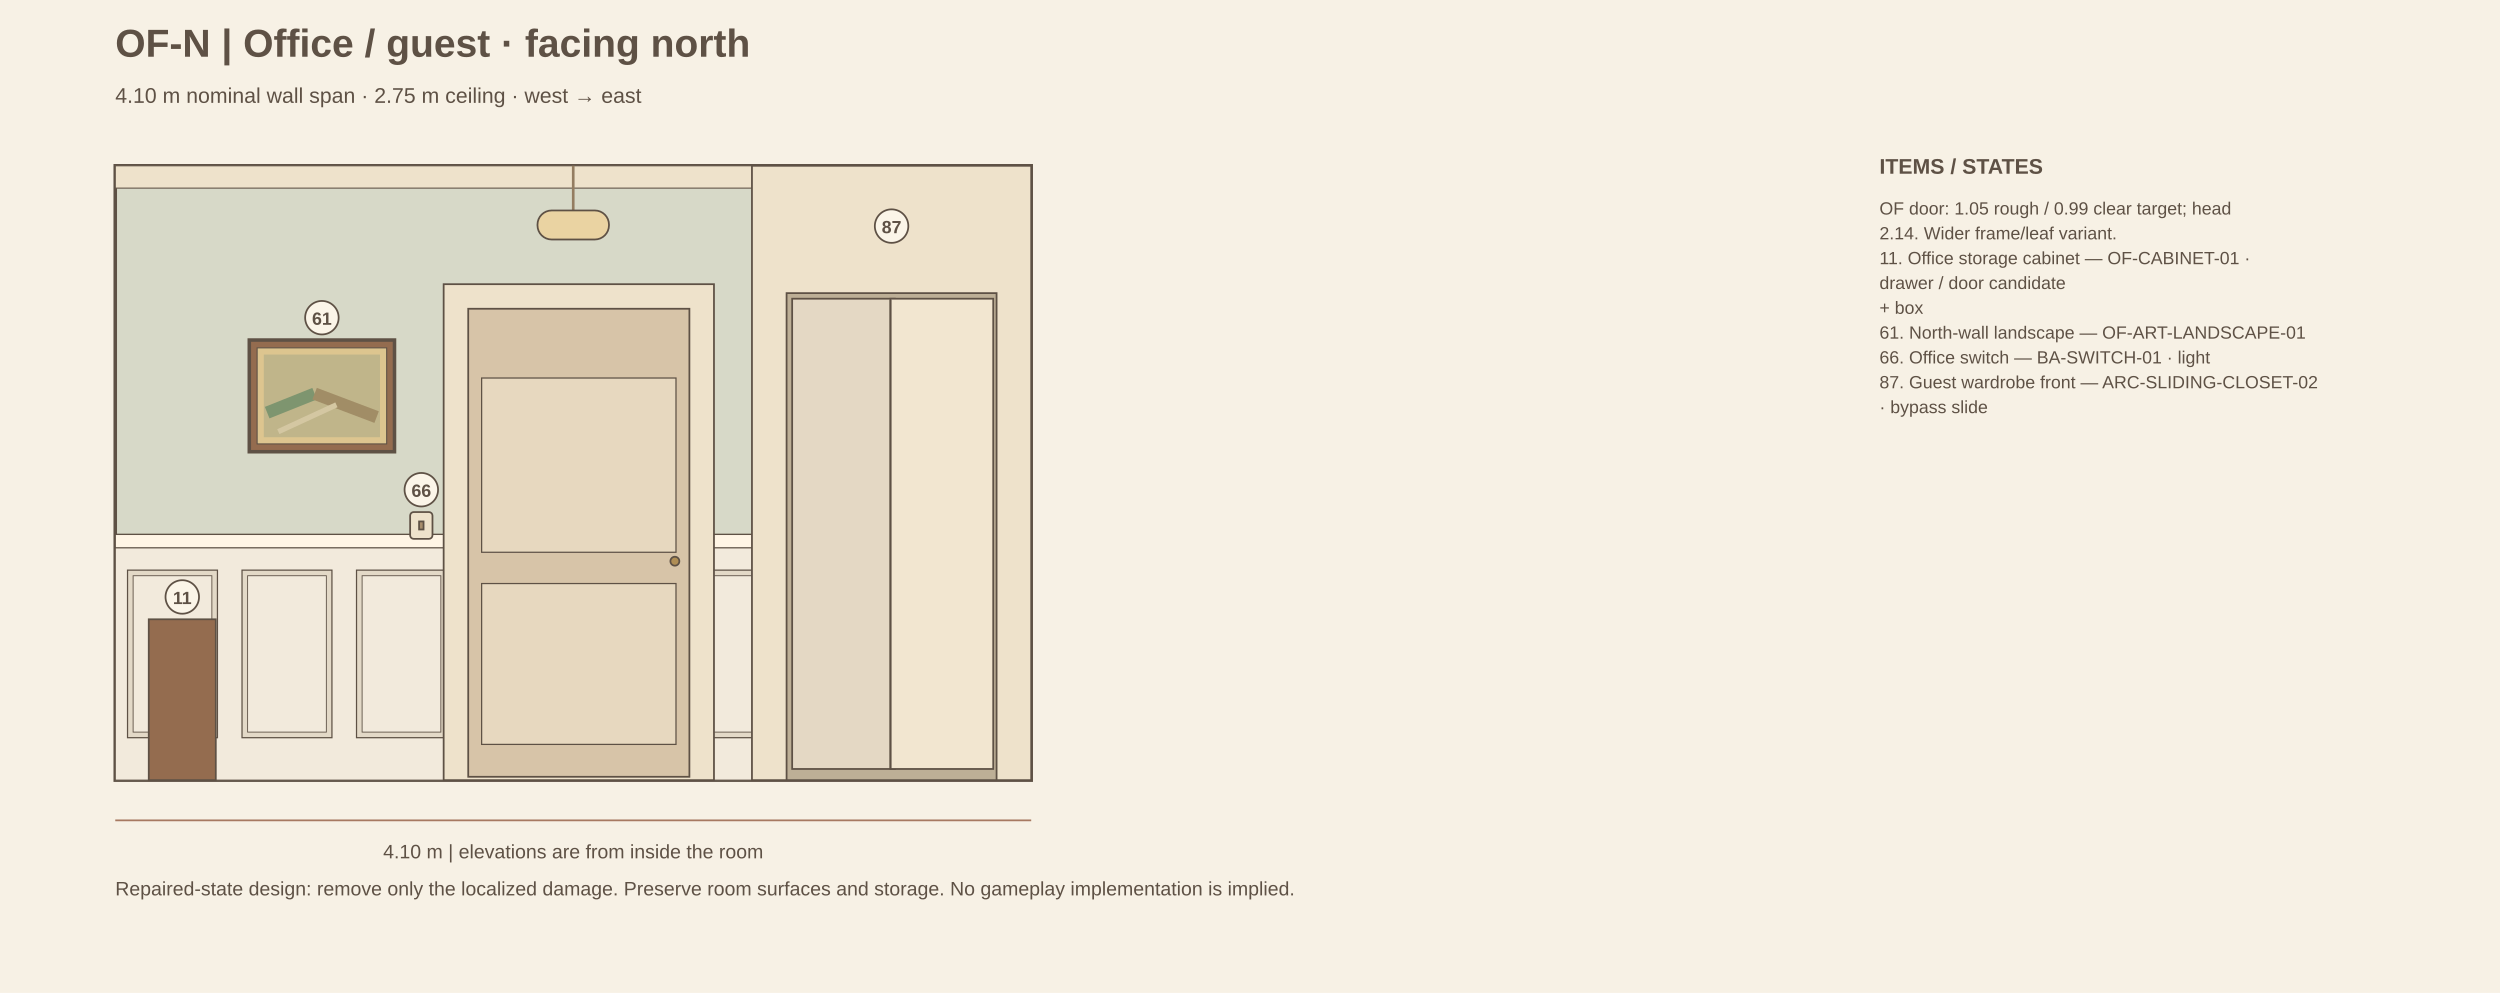
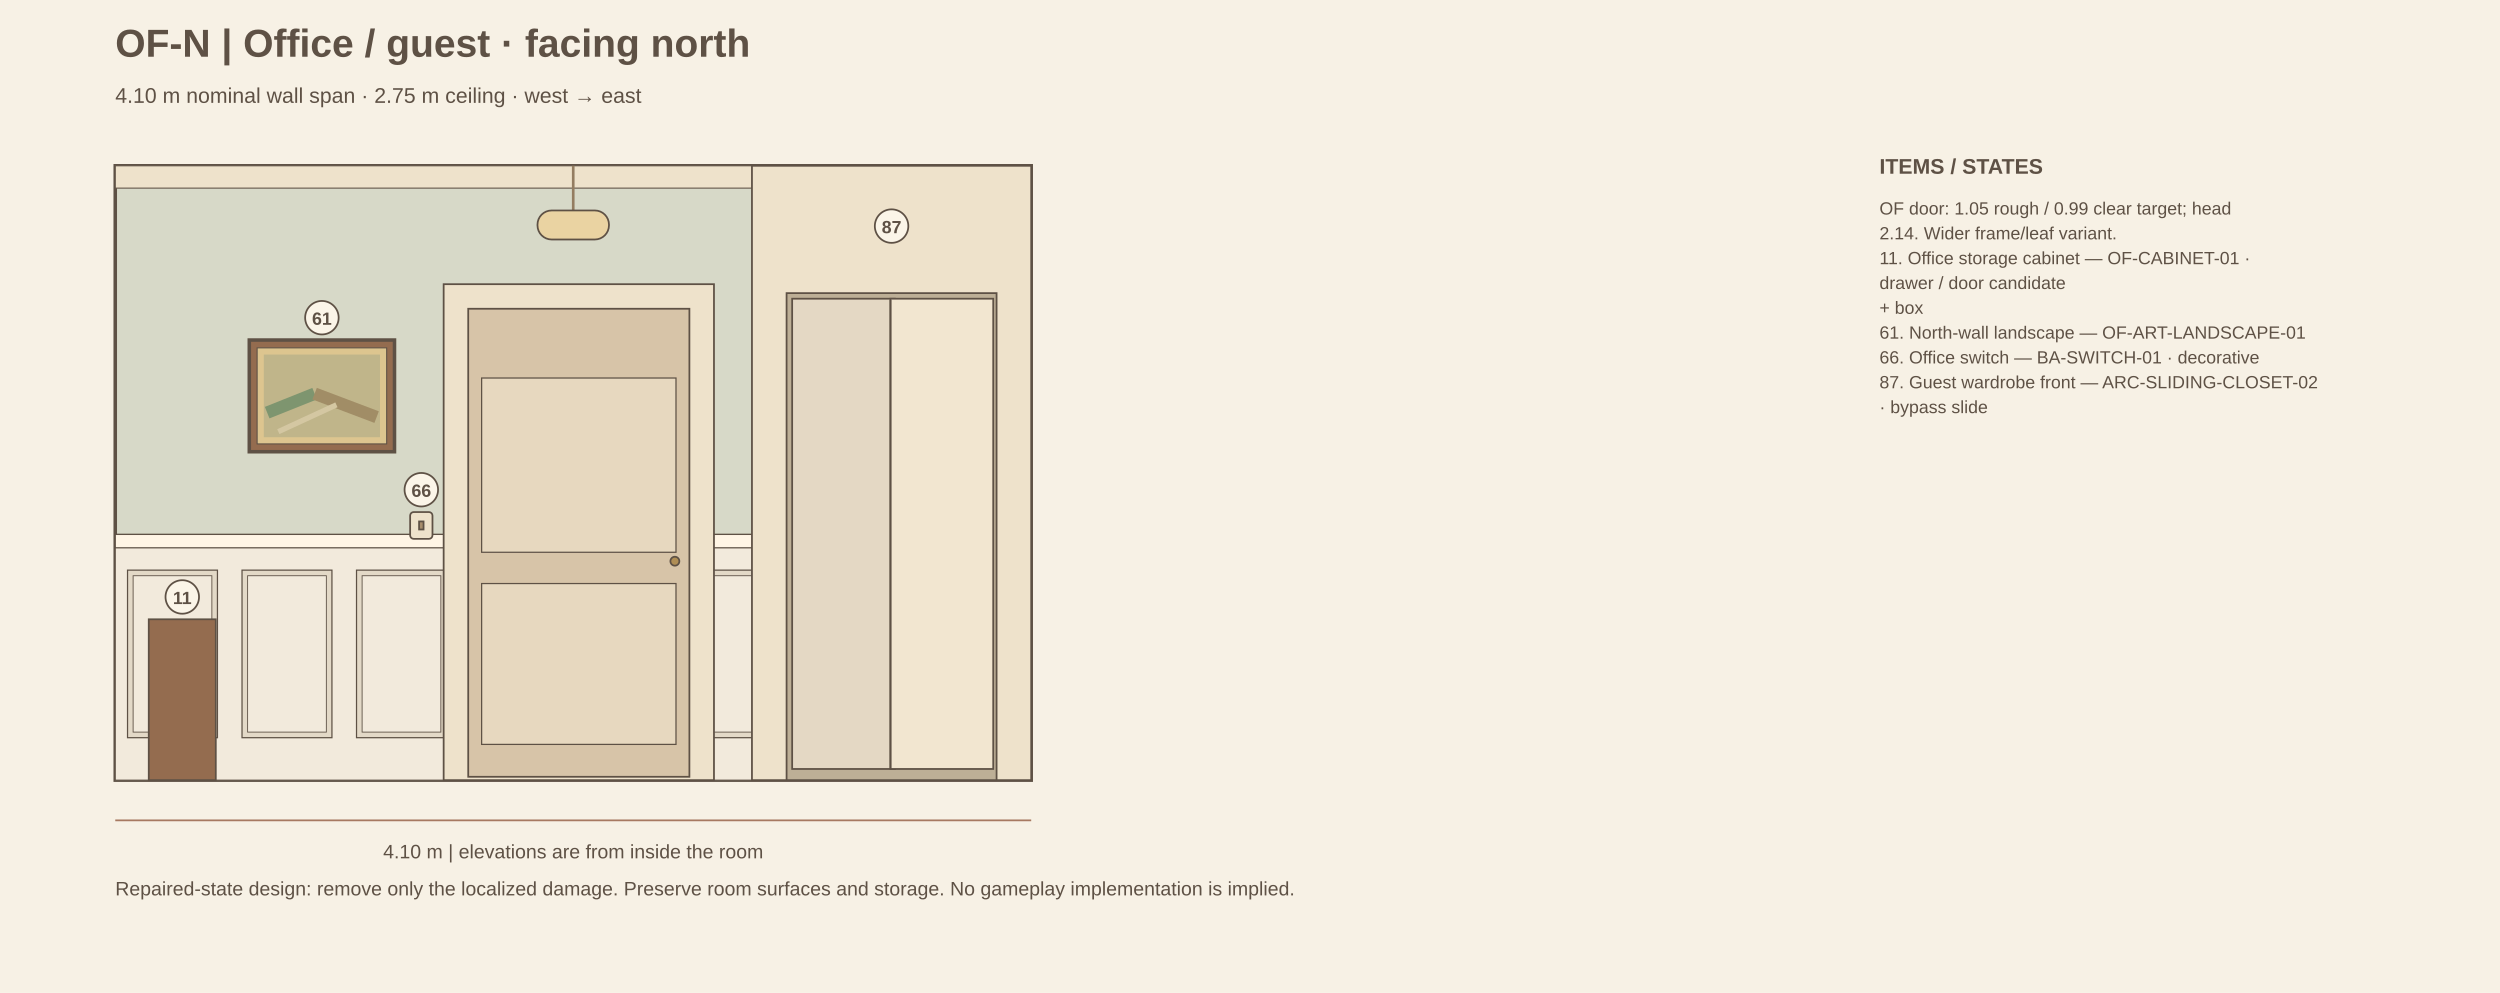
<svg xmlns="http://www.w3.org/2000/svg" viewBox="0 0 1410 560">
  <rect width="1410" height="560" fill="#f7f1e5" />
  <text x="65.00" y="32.00" font-family="Arial,sans-serif" font-size="22" text-anchor="start" font-weight="bold" fill="#5e5145">OF-N  |  Office / guest · facing north</text>
  <text x="65.00" y="58.00" font-family="Arial,sans-serif" font-size="12" text-anchor="start" font-weight="normal" fill="#5e5145">4.10 m nominal wall span · 2.75 m ceiling · west → east</text>
  <rect x="65.00" y="93.50" width="516.60" height="346.50" fill="#d7d9c8" stroke="#5e5145" stroke-width="2" rx="0" />
  <rect x="65.00" y="423.62" width="516.60" height="16.38" fill="#d8c3a8" stroke="#5e5145" stroke-width="0.6" rx="0" />
  <rect x="65.00" y="93.50" width="516.60" height="12.60" fill="#eee2cb" stroke="#5e5145" stroke-width="0.6" rx="0" />
  <rect x="65.00" y="301.40" width="516.60" height="138.60" fill="#f2eadc" stroke="#5e5145" stroke-width="0.6" rx="0" />
  <rect x="71.93" y="321.56" width="50.71" height="94.50" fill="#e3d9c7" stroke="#5e5145" stroke-width="0.7" rx="0" />
  <rect x="75.08" y="324.71" width="44.41" height="88.20" fill="#f2eadc" stroke="#5e5145" stroke-width="0.5" rx="0" />
  <rect x="136.50" y="321.56" width="50.71" height="94.50" fill="#e3d9c7" stroke="#5e5145" stroke-width="0.7" rx="0" />
  <rect x="139.65" y="324.71" width="44.41" height="88.20" fill="#f2eadc" stroke="#5e5145" stroke-width="0.5" rx="0" />
  <rect x="201.08" y="321.56" width="50.71" height="94.50" fill="#e3d9c7" stroke="#5e5145" stroke-width="0.7" rx="0" />
  <rect x="204.23" y="324.71" width="44.41" height="88.20" fill="#f2eadc" stroke="#5e5145" stroke-width="0.5" rx="0" />
  <rect x="265.65" y="321.56" width="50.71" height="94.50" fill="#e3d9c7" stroke="#5e5145" stroke-width="0.7" rx="0" />
  <rect x="268.80" y="324.71" width="44.41" height="88.20" fill="#f2eadc" stroke="#5e5145" stroke-width="0.5" rx="0" />
  <rect x="330.23" y="321.56" width="50.71" height="94.50" fill="#e3d9c7" stroke="#5e5145" stroke-width="0.7" rx="0" />
  <rect x="333.38" y="324.71" width="44.41" height="88.20" fill="#f2eadc" stroke="#5e5145" stroke-width="0.5" rx="0" />
  <rect x="394.81" y="321.56" width="50.71" height="94.50" fill="#e3d9c7" stroke="#5e5145" stroke-width="0.7" rx="0" />
  <rect x="397.95" y="324.71" width="44.41" height="88.20" fill="#f2eadc" stroke="#5e5145" stroke-width="0.5" rx="0" />
  <rect x="459.38" y="321.56" width="50.71" height="94.50" fill="#e3d9c7" stroke="#5e5145" stroke-width="0.7" rx="0" />
  <rect x="462.53" y="324.71" width="44.41" height="88.20" fill="#f2eadc" stroke="#5e5145" stroke-width="0.5" rx="0" />
  <rect x="523.95" y="321.56" width="50.71" height="94.50" fill="#e3d9c7" stroke="#5e5145" stroke-width="0.7" rx="0" />
  <rect x="527.11" y="324.71" width="44.41" height="88.20" fill="#f2eadc" stroke="#5e5145" stroke-width="0.5" rx="0" />
  <rect x="65.00" y="301.40" width="516.60" height="7.56" fill="#fff5e5" stroke="#5e5145" stroke-width="0.7" rx="0" />
  <line x1="65.00" y1="462.68" x2="581.60" y2="462.68" stroke="#a77961" stroke-width="1" />
  <text x="323.30" y="484.10" font-family="Arial,sans-serif" font-size="11" text-anchor="middle" font-weight="normal" fill="#5e5145">4.10 m | elevations are from inside the room</text>
  <rect x="260.30" y="170.36" width="132.30" height="269.64" fill="#b0b2a1" stroke="#5e5145" stroke-width="1" rx="0" />
  <rect x="250.22" y="160.28" width="152.46" height="279.72" fill="#eee2cb" stroke="#5e5145" stroke-width="1" rx="0" />
  <rect x="264.08" y="174.14" width="124.74" height="263.97" fill="#d7c4a8" stroke="#5e5145" stroke-width="1" rx="0" />
  <rect x="271.64" y="329.12" width="109.62" height="90.72" fill="#e7d8bf" stroke="#5e5145" stroke-width="0.7" rx="0" />
  <rect x="271.64" y="213.20" width="109.62" height="98.28" fill="#e7d8bf" stroke="#5e5145" stroke-width="0.7" rx="0" />
  <circle cx="380.63" cy="316.52" r="2.52" fill="#b08e55" stroke="#5e5145" stroke-width="1" />
  <g>
    <rect x="83.90" y="349.28" width="37.80" height="90.72" fill="#946c4f" stroke="#5e5145" stroke-width="1" rx="0" />
  </g>
  <circle cx="102.80" cy="336.68" r="9.45" fill="#fbf5e8" stroke="#5e5145" stroke-width="1" />
  <text x="102.80" y="340.68" font-family="Arial,sans-serif" font-size="10" text-anchor="middle" font-weight="bold" fill="#5e5145">11</text>
  <g>
    <rect x="140.60" y="191.78" width="81.90" height="63.00" fill="#946c4f" stroke="#5e5145" stroke-width="2" rx="0" />
    <rect x="145.01" y="196.19" width="73.08" height="54.18" fill="#ddc58f" stroke="#5e5145" stroke-width="0.6" rx="0" />
    <rect x="148.79" y="199.97" width="65.52" height="46.62" fill="#c0b58a" stroke="#5e5145" stroke-width="0" rx="0" />
    <line x1="150.68" y1="232.73" x2="177.45" y2="222.02" stroke="#7e956f" stroke-width="7" />
    <line x1="177.45" y1="222.02" x2="212.42" y2="235.25" stroke="#a18d66" stroke-width="7" />
    <line x1="156.98" y1="243.44" x2="189.74" y2="228.32" stroke="#d4c7a2" stroke-width="3" />
  </g>
  <circle cx="181.55" cy="179.18" r="9.45" fill="#fbf5e8" stroke="#5e5145" stroke-width="1" />
  <text x="181.55" y="183.18" font-family="Arial,sans-serif" font-size="10" text-anchor="middle" font-weight="bold" fill="#5e5145">61</text>
  <g>
    <rect x="231.32" y="288.80" width="12.60" height="15.12" fill="#eee2cb" stroke="#5e5145" stroke-width="1" rx="2" />
    <rect x="236.36" y="294.09" width="2.52" height="4.54" fill="#a78d6c" stroke="#5e5145" stroke-width="1" rx="0" />
  </g>
  <circle cx="237.62" cy="276.20" r="9.45" fill="#fbf5e8" stroke="#5e5145" stroke-width="1" />
  <text x="237.62" y="280.20" font-family="Arial,sans-serif" font-size="10" text-anchor="middle" font-weight="bold" fill="#5e5145">66</text>
  <g>
    <rect x="424.10" y="93.50" width="157.50" height="346.50" fill="#eee2cb" stroke="#5e5145" stroke-width="1" rx="0" />
    <rect x="443.63" y="165.32" width="118.44" height="274.68" fill="#bdaf96" stroke="#5e5145" stroke-width="1" rx="0" />
    <rect x="446.78" y="168.47" width="57.96" height="265.23" fill="#e4d8c4" stroke="#5e5145" stroke-width="1" rx="0" />
    <rect x="502.22" y="168.47" width="57.96" height="265.23" fill="#f2e6d0" stroke="#5e5145" stroke-width="1" rx="0" />
    <line x1="502.22" y1="433.70" x2="502.22" y2="169.10" stroke="#5e5145" stroke-width="1" />
  </g>
  <circle cx="502.85" cy="127.52" r="9.45" fill="#fbf5e8" stroke="#5e5145" stroke-width="1" />
  <text x="502.85" y="131.52" font-family="Arial,sans-serif" font-size="10" text-anchor="middle" font-weight="bold" fill="#5e5145">87</text>
  <line x1="323.30" y1="93.50" x2="323.30" y2="122.48" stroke="#947d61" stroke-width="1.5" />
  <rect x="303.14" y="118.70" width="40.32" height="16.38" fill="#ead3a2" stroke="#5e5145" stroke-width="1" rx="8" />
  <text x="1060.00" y="98.00" font-family="Arial,sans-serif" font-size="12" text-anchor="start" font-weight="bold" fill="#5e5145">ITEMS / STATES</text>
  <text x="1060.00" y="121.00" font-family="Arial,sans-serif" font-size="10" text-anchor="start" font-weight="normal" fill="#5e5145">OF door: 1.05 rough / 0.99 clear target; head</text>
  <text x="1060.00" y="135.00" font-family="Arial,sans-serif" font-size="10" text-anchor="start" font-weight="normal" fill="#5e5145">2.14. Wider frame/leaf variant.</text>
  <text x="1060.00" y="149.00" font-family="Arial,sans-serif" font-size="10" text-anchor="start" font-weight="normal" fill="#5e5145">11. Office storage cabinet — OF-CABINET-01 ·</text>
  <text x="1060.00" y="163.00" font-family="Arial,sans-serif" font-size="10" text-anchor="start" font-weight="normal" fill="#5e5145">drawer / door candidate</text>
  <text x="1060.00" y="177.00" font-family="Arial,sans-serif" font-size="10" text-anchor="start" font-weight="normal" fill="#5e5145">   + box</text>
  <text x="1060.00" y="191.00" font-family="Arial,sans-serif" font-size="10" text-anchor="start" font-weight="normal" fill="#5e5145">61. North-wall landscape — OF-ART-LANDSCAPE-01</text>
-   <text x="1060.00" y="205.00" font-family="Arial,sans-serif" font-size="10" text-anchor="start" font-weight="normal" fill="#5e5145">66. Office switch — BA-SWITCH-01 · light</text>
+   <text x="1060.00" y="205.00" font-family="Arial,sans-serif" font-size="10" text-anchor="start" font-weight="normal" fill="#5e5145">66. Office switch — BA-SWITCH-01 · decorative</text>
  <text x="1060.00" y="219.00" font-family="Arial,sans-serif" font-size="10" text-anchor="start" font-weight="normal" fill="#5e5145">87. Guest wardrobe front — ARC-SLIDING-CLOSET-02</text>
  <text x="1060.00" y="233.00" font-family="Arial,sans-serif" font-size="10" text-anchor="start" font-weight="normal" fill="#5e5145">· bypass slide</text>
  <text x="65.00" y="505.00" font-family="Arial,sans-serif" font-size="11" text-anchor="start" font-weight="normal" fill="#5e5145">Repaired-state design: remove only the localized damage. Preserve room surfaces and storage. No gameplay implementation is implied.</text>
</svg>
